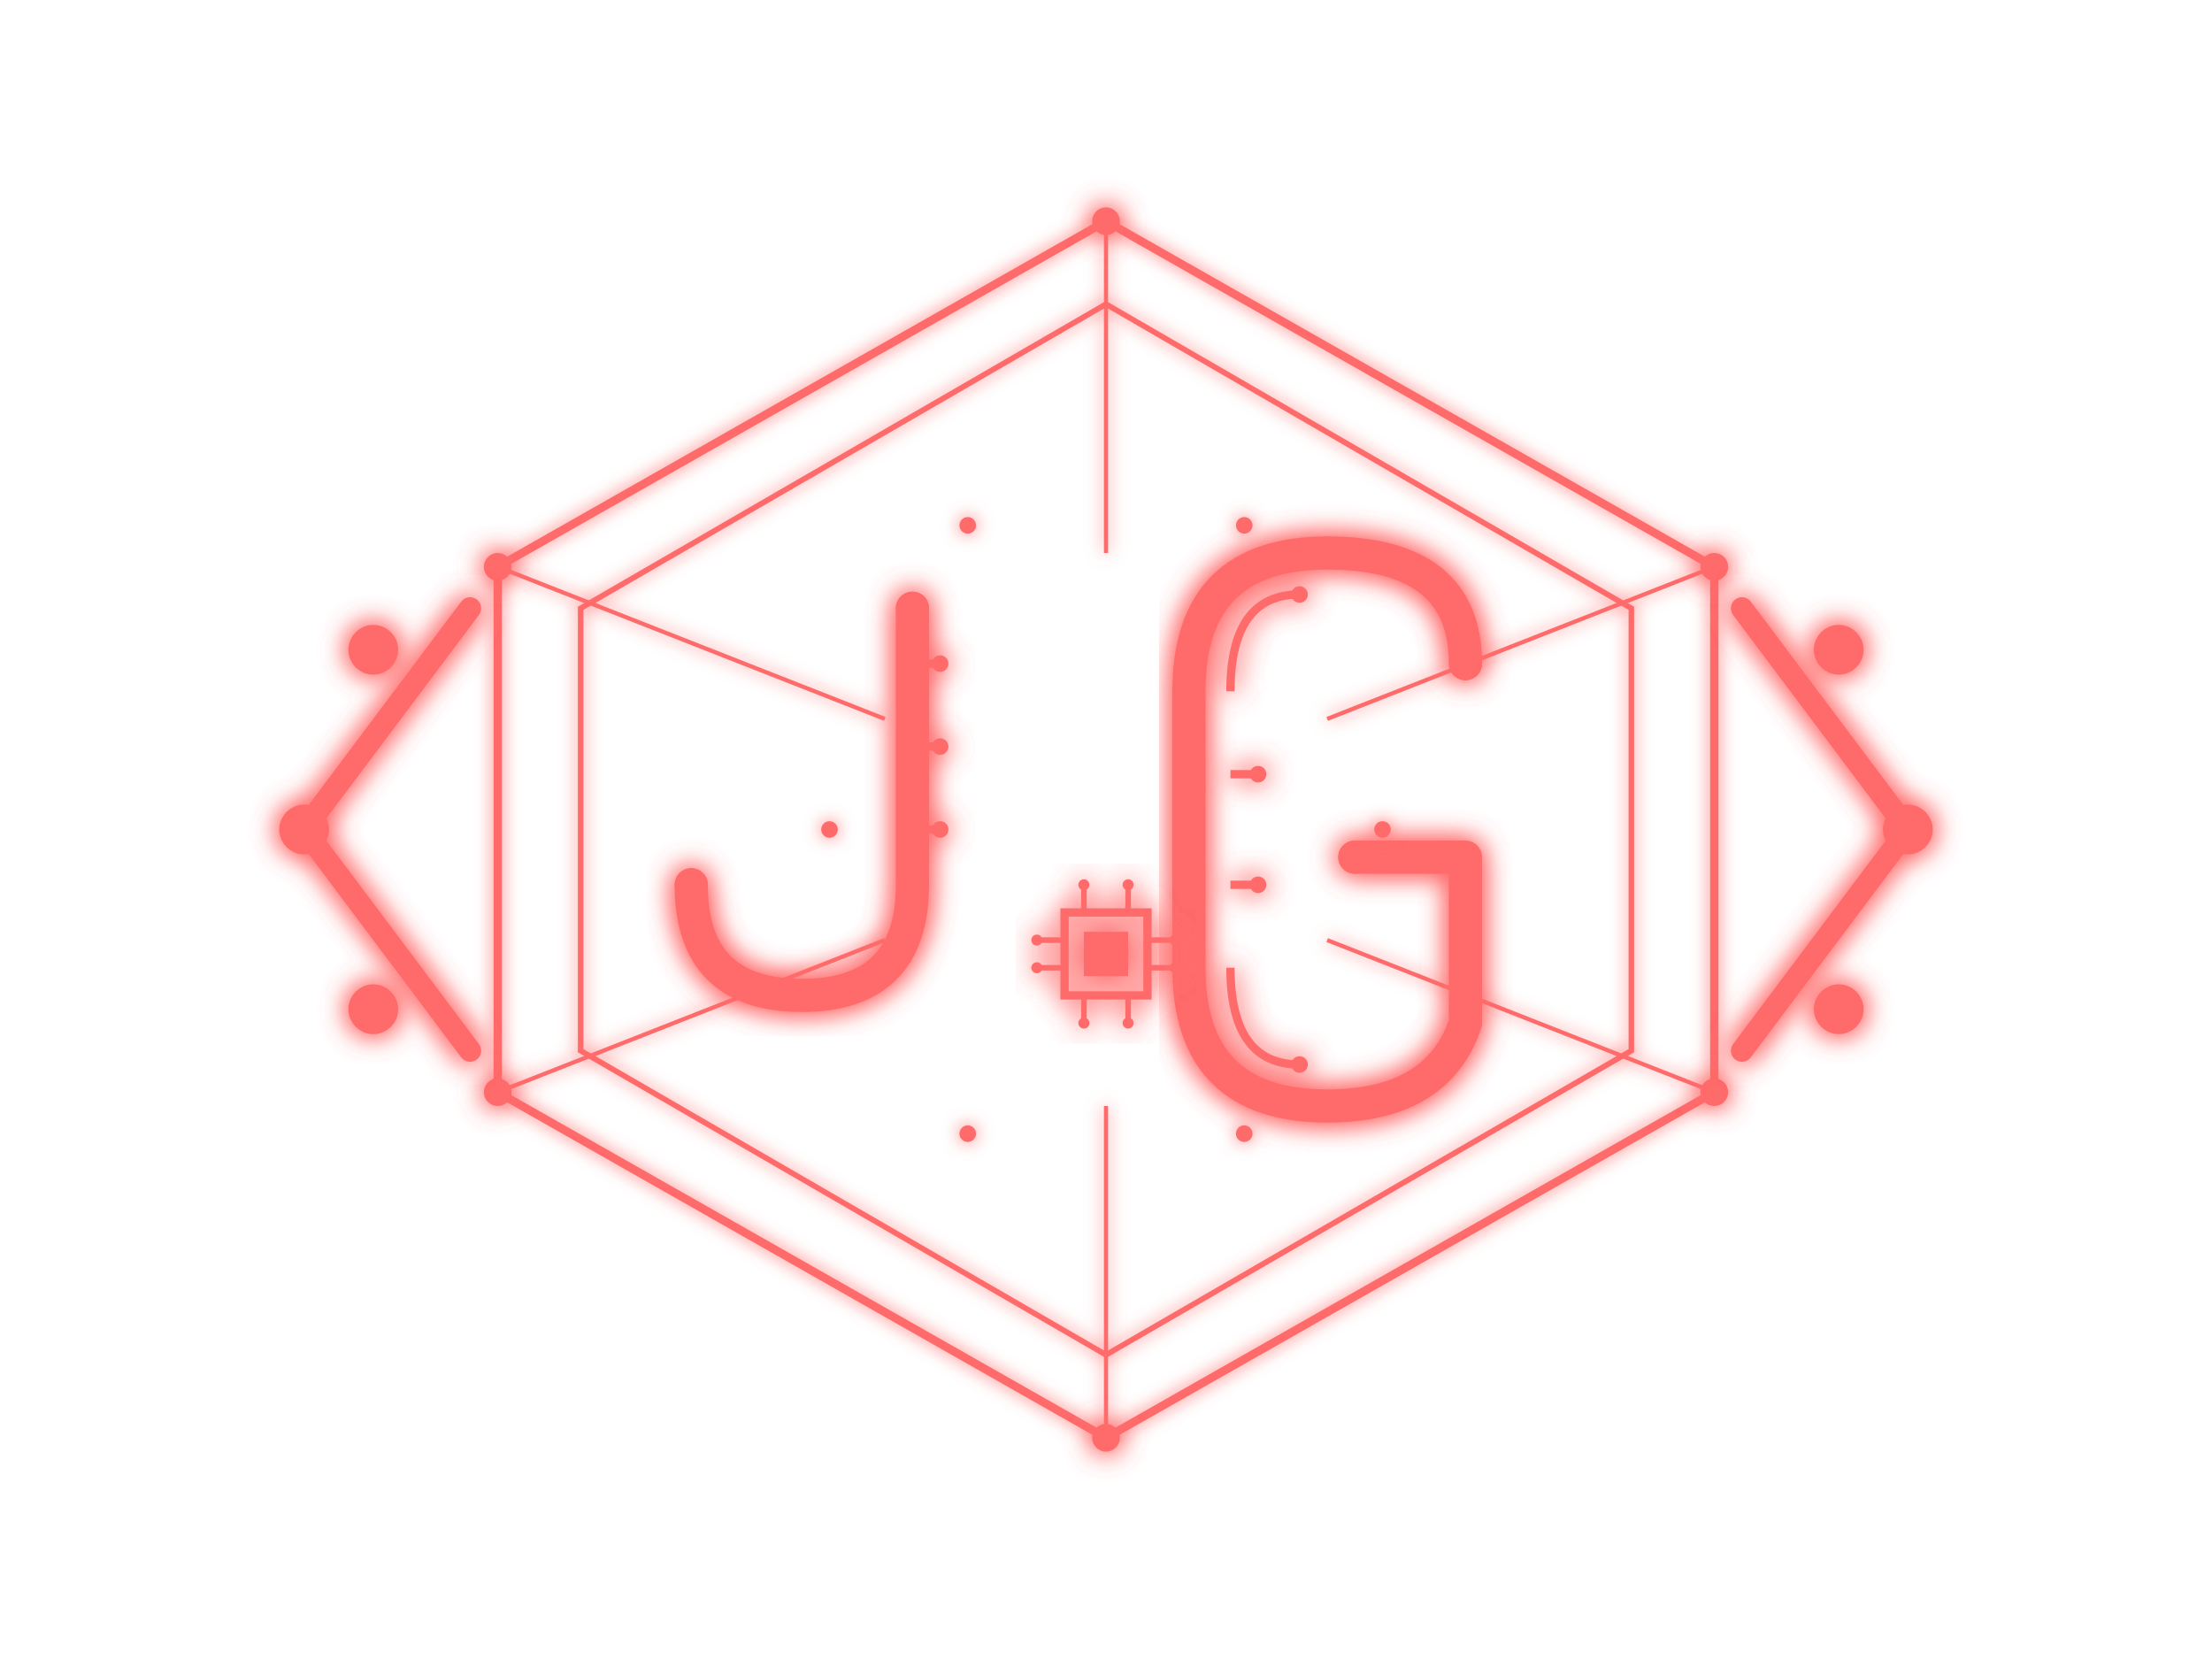
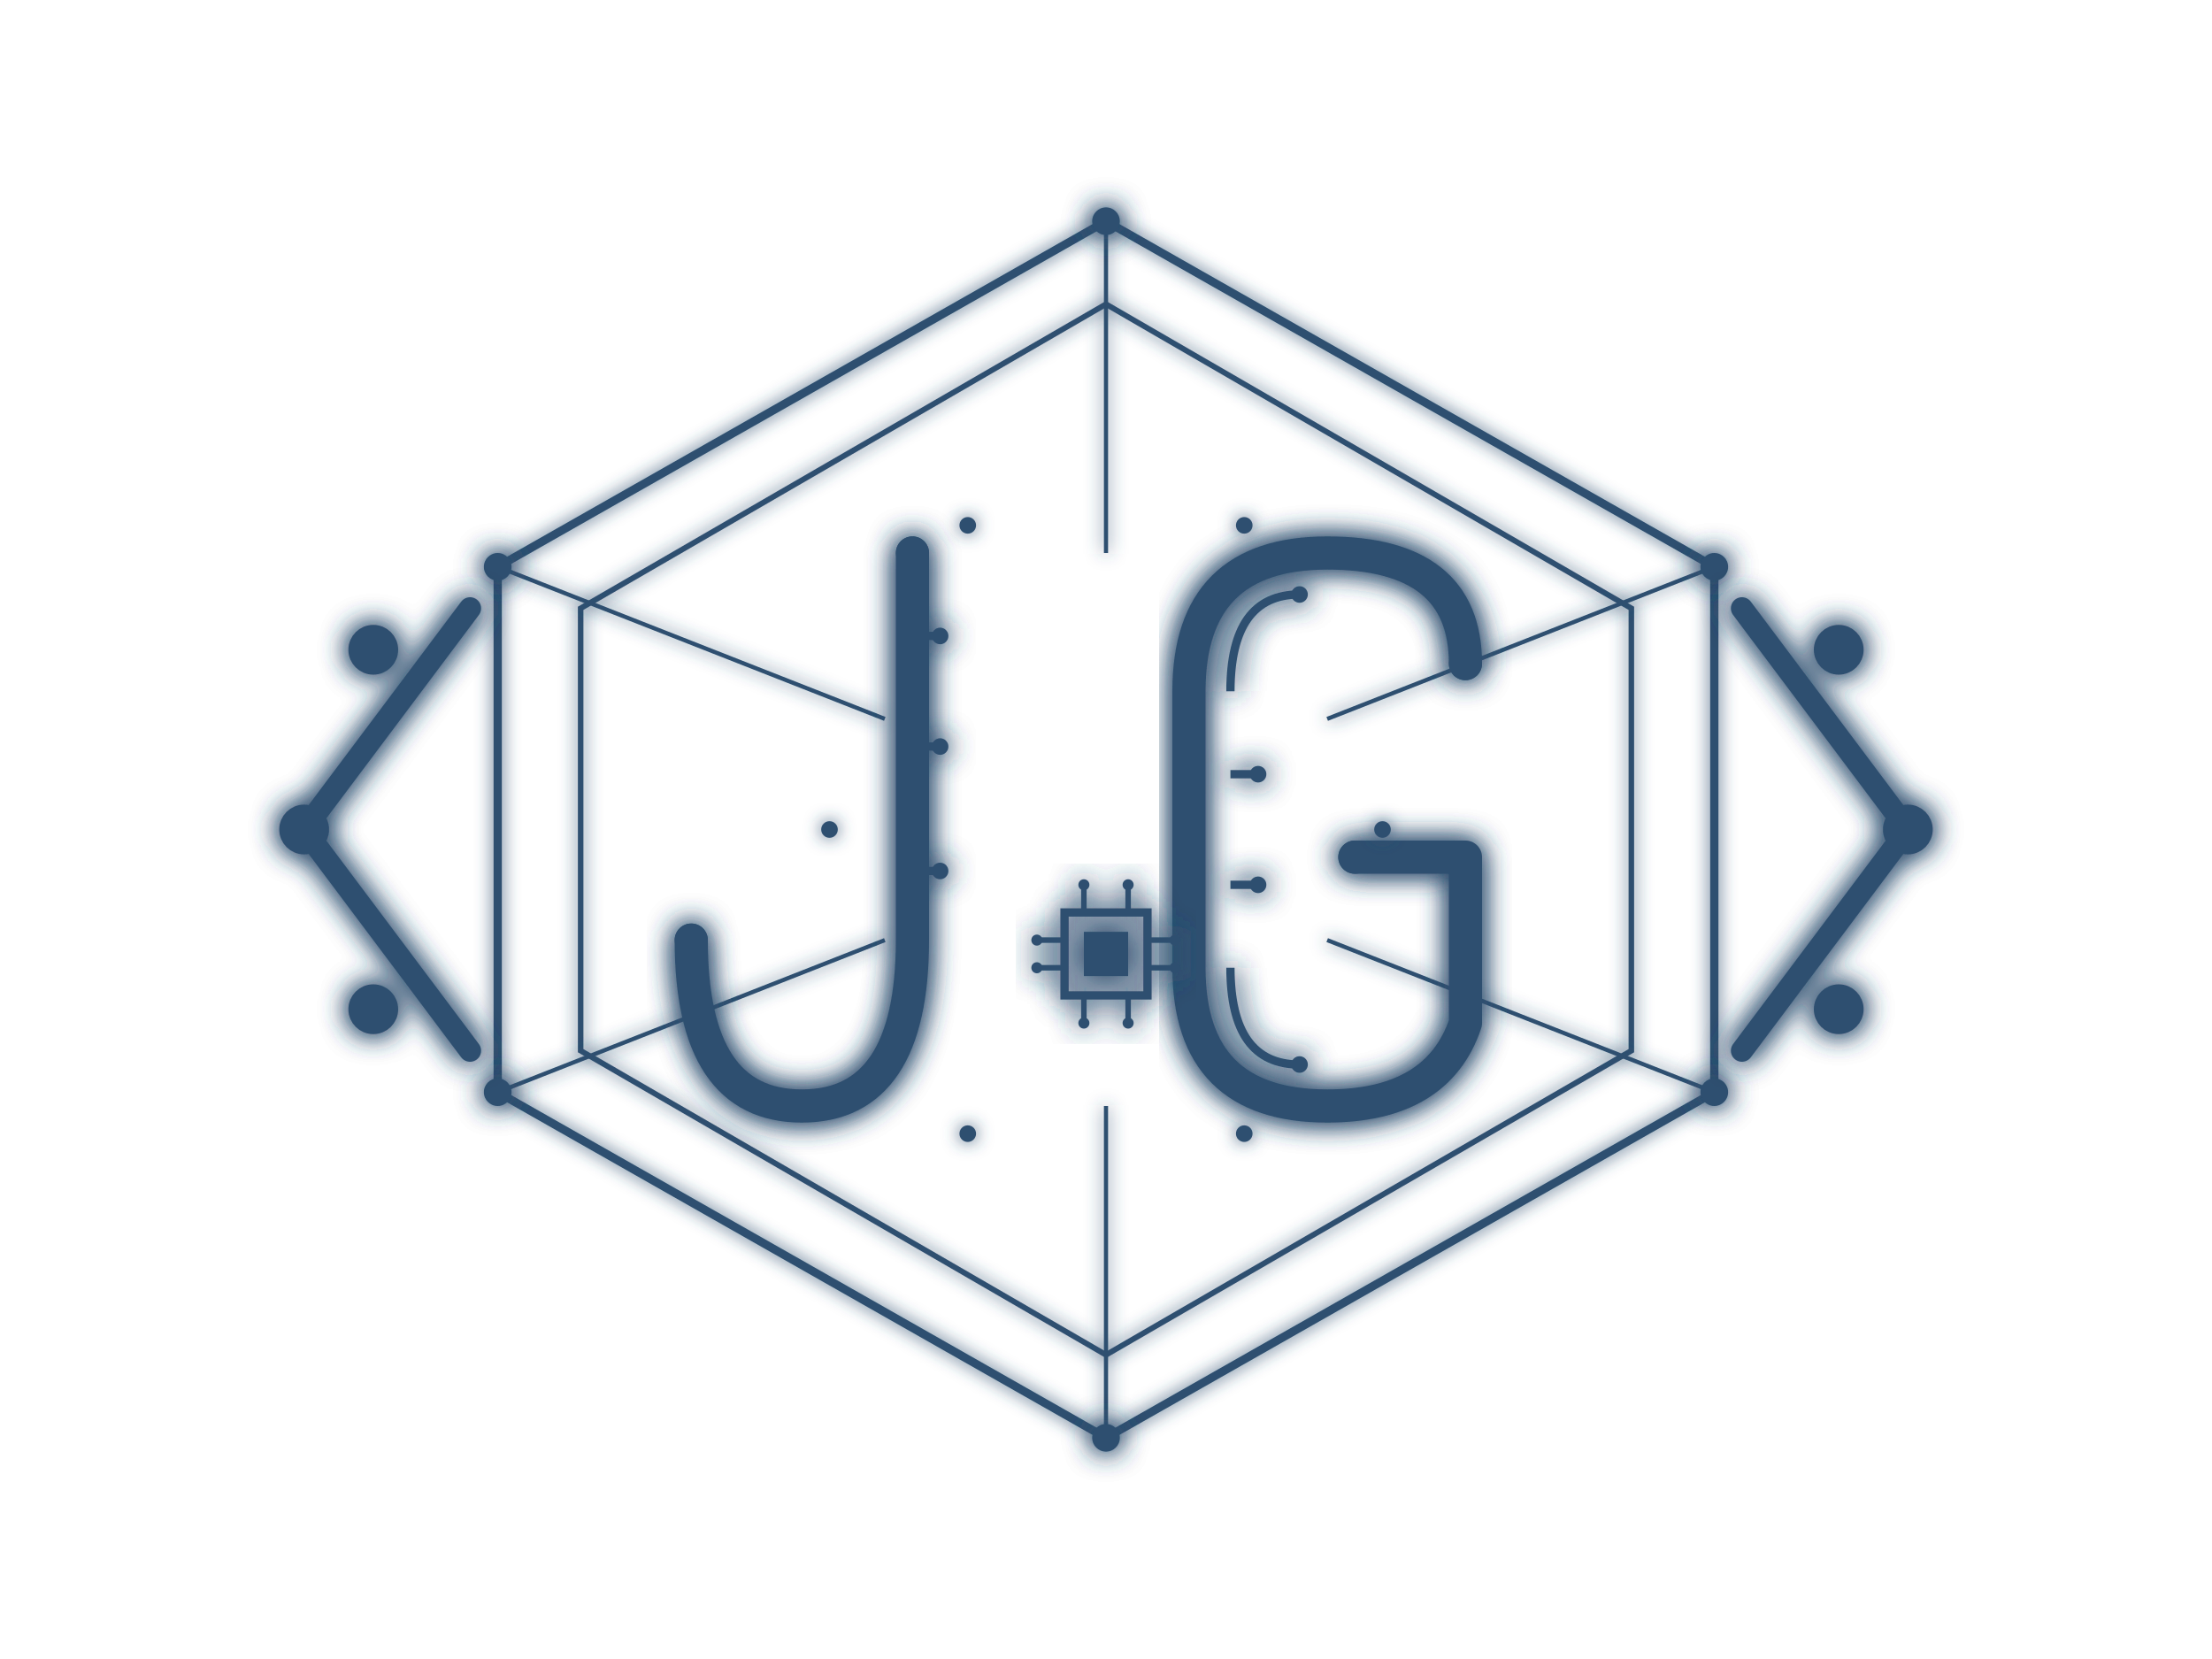
<svg xmlns="http://www.w3.org/2000/svg" viewBox="0 0 800 600" width="800" height="600">
  <defs>
    <filter id="glow">
      <feGaussianBlur stdDeviation="3" result="coloredBlur" />
      <feMerge>
        <feMergeNode in="coloredBlur" />
        <feMergeNode in="SourceGraphic" />
      </feMerge>
    </filter>
    <filter id="strongGlow">
      <feGaussianBlur stdDeviation="5" result="coloredBlur" />
      <feMerge>
        <feMergeNode in="coloredBlur" />
        <feMergeNode in="coloredBlur" />
        <feMergeNode in="SourceGraphic" />
      </feMerge>
    </filter>
  </defs>
  <g filter="url(#glow)">
-     <polygon points="400,80 620,205 620,395 400,520 180,395 180,205" fill="none" stroke="#FF6B6B" stroke-width="3" />
-     <polygon points="400,110 590,220 590,380 400,490 210,380 210,220" fill="none" stroke="#FF6B6B" stroke-width="2" />
+     <polygon points="400,80 620,205 620,395 400,520 180,395 180,205" fill="none" stroke="#2F4F6F" stroke-width="3" />
+     <polygon points="400,110 590,220 590,380 400,490 210,380 210,220" fill="none" stroke="#2F4F6F" stroke-width="2" />
  </g>
-   <g filter="url(#glow)" stroke="#FF6B6B" stroke-width="1.5" fill="none">
+   <g filter="url(#glow)" stroke="#2F4F6F" stroke-width="1.5" fill="none">
    <line x1="400" y1="80" x2="400" y2="200" />
    <line x1="620" y1="205" x2="480" y2="260" />
    <line x1="620" y1="395" x2="480" y2="340" />
    <line x1="400" y1="520" x2="400" y2="400" />
    <line x1="180" y1="395" x2="320" y2="340" />
    <line x1="180" y1="205" x2="320" y2="260" />
  </g>
  <g filter="url(#strongGlow)">
-     <circle cx="400" cy="80" r="5" fill="#FF6B6B" />
-     <circle cx="620" cy="205" r="5" fill="#FF6B6B" />
-     <circle cx="620" cy="395" r="5" fill="#FF6B6B" />
-     <circle cx="400" cy="520" r="5" fill="#FF6B6B" />
-     <circle cx="180" cy="395" r="5" fill="#FF6B6B" />
-     <circle cx="180" cy="205" r="5" fill="#FF6B6B" />
+     <circle cx="400" cy="80" r="5" fill="#2F4F6F" />
+     <circle cx="620" cy="205" r="5" fill="#2F4F6F" />
+     <circle cx="620" cy="395" r="5" fill="#2F4F6F" />
+     <circle cx="400" cy="520" r="5" fill="#2F4F6F" />
+     <circle cx="180" cy="395" r="5" fill="#2F4F6F" />
+     <circle cx="180" cy="205" r="5" fill="#2F4F6F" />
  </g>
-   <g filter="url(#strongGlow)" stroke="#FF6B6B" stroke-width="8" fill="none" stroke-linecap="round" stroke-linejoin="round">
+   <g filter="url(#strongGlow)" stroke="#2F4F6F" stroke-width="8" fill="none" stroke-linecap="round" stroke-linejoin="round">
    <polyline points="170,220 110,300 170,380" />
-     <circle cx="135" cy="235" r="5" fill="#FF6B6B" />
-     <circle cx="135" cy="365" r="5" fill="#FF6B6B" />
-     <circle cx="110" cy="300" r="5" fill="#FF6B6B" />
+     <circle cx="135" cy="235" r="5" fill="#2F4F6F" />
+     <circle cx="135" cy="365" r="5" fill="#2F4F6F" />
+     <circle cx="110" cy="300" r="5" fill="#2F4F6F" />
    <polyline points="630,220 690,300 630,380" />
-     <circle cx="665" cy="235" r="5" fill="#FF6B6B" />
-     <circle cx="665" cy="365" r="5" fill="#FF6B6B" />
-     <circle cx="690" cy="300" r="5" fill="#FF6B6B" />
+     <circle cx="665" cy="235" r="5" fill="#2F4F6F" />
+     <circle cx="665" cy="365" r="5" fill="#2F4F6F" />
+     <circle cx="690" cy="300" r="5" fill="#2F4F6F" />
  </g>
  <g filter="url(#strongGlow)">
-     <path d="M 330 220 L 330 320 Q 330 360, 290 360 Q 250 360, 250 320" stroke="#FF6B6B" stroke-width="12" fill="none" stroke-linecap="round" stroke-linejoin="round" />
-     <line x1="330" y1="240" x2="340" y2="240" stroke="#FF6B6B" stroke-width="3" />
-     <line x1="330" y1="270" x2="340" y2="270" stroke="#FF6B6B" stroke-width="3" />
-     <line x1="330" y1="300" x2="340" y2="300" stroke="#FF6B6B" stroke-width="3" />
-     <circle cx="330" cy="220" r="6" fill="#FF6B6B" />
-     <circle cx="340" cy="240" r="3" fill="#FF6B6B" />
-     <circle cx="340" cy="270" r="3" fill="#FF6B6B" />
-     <circle cx="340" cy="300" r="3" fill="#FF6B6B" />
-     <circle cx="250" cy="320" r="6" fill="#FF6B6B" />
+     <path d="M 330 200 L 330 340 Q 330 400, 290 400 Q 250 400, 250 340" stroke="#2F4F6F" stroke-width="12" fill="none" stroke-linecap="round" stroke-linejoin="round" />
+     <line x1="330" y1="230" x2="340" y2="230" stroke="#2F4F6F" stroke-width="3" />
+     <line x1="330" y1="270" x2="340" y2="270" stroke="#2F4F6F" stroke-width="3" />
+     <line x1="330" y1="315" x2="340" y2="315" stroke="#2F4F6F" stroke-width="3" />
+     <circle cx="330" cy="200" r="6" fill="#2F4F6F" />
+     <circle cx="340" cy="230" r="3" fill="#2F4F6F" />
+     <circle cx="340" cy="270" r="3" fill="#2F4F6F" />
+     <circle cx="340" cy="315" r="3" fill="#2F4F6F" />
+     <circle cx="250" cy="340" r="6" fill="#2F4F6F" />
  </g>
  <g filter="url(#strongGlow)">
-     <path d="M 530 240 Q 530 200, 480 200 Q 430 200, 430 250 L 430 350 Q 430 400, 480 400 Q 520 400, 530 370 L 530 310 L 490 310" stroke="#FF6B6B" stroke-width="12" fill="none" stroke-linecap="round" stroke-linejoin="round" />
-     <path d="M 445 250 Q 445 215, 470 215" stroke="#FF6B6B" stroke-width="3" fill="none" />
-     <path d="M 445 280 L 455 280" stroke="#FF6B6B" stroke-width="3" />
-     <path d="M 445 320 L 455 320" stroke="#FF6B6B" stroke-width="3" />
-     <path d="M 445 350 Q 445 385, 470 385" stroke="#FF6B6B" stroke-width="3" fill="none" />
-     <circle cx="530" cy="240" r="6" fill="#FF6B6B" />
-     <circle cx="490" cy="310" r="6" fill="#FF6B6B" />
-     <circle cx="470" cy="215" r="3" fill="#FF6B6B" />
-     <circle cx="455" cy="280" r="3" fill="#FF6B6B" />
-     <circle cx="455" cy="320" r="3" fill="#FF6B6B" />
-     <circle cx="470" cy="385" r="3" fill="#FF6B6B" />
+     <path d="M 530 240 Q 530 200, 480 200 Q 430 200, 430 250 L 430 350 Q 430 400, 480 400 Q 520 400, 530 370 L 530 310 L 490 310" stroke="#2F4F6F" stroke-width="12" fill="none" stroke-linecap="round" stroke-linejoin="round" />
+     <path d="M 445 250 Q 445 215, 470 215" stroke="#2F4F6F" stroke-width="3" fill="none" />
+     <path d="M 445 280 L 455 280" stroke="#2F4F6F" stroke-width="3" />
+     <path d="M 445 320 L 455 320" stroke="#2F4F6F" stroke-width="3" />
+     <path d="M 445 350 Q 445 385, 470 385" stroke="#2F4F6F" stroke-width="3" fill="none" />
+     <circle cx="530" cy="240" r="6" fill="#2F4F6F" />
+     <circle cx="490" cy="310" r="6" fill="#2F4F6F" />
+     <circle cx="470" cy="215" r="3" fill="#2F4F6F" />
+     <circle cx="455" cy="280" r="3" fill="#2F4F6F" />
+     <circle cx="455" cy="320" r="3" fill="#2F4F6F" />
+     <circle cx="470" cy="385" r="3" fill="#2F4F6F" />
  </g>
  <g filter="url(#strongGlow)">
-     <rect x="385" y="330" width="30" height="30" fill="none" stroke="#FF6B6B" stroke-width="3" />
-     <rect x="392" y="337" width="16" height="16" fill="#FF6B6B" />
-     <line x1="385" y1="340" x2="375" y2="340" stroke="#FF6B6B" stroke-width="2" />
-     <line x1="385" y1="350" x2="375" y2="350" stroke="#FF6B6B" stroke-width="2" />
-     <line x1="415" y1="340" x2="425" y2="340" stroke="#FF6B6B" stroke-width="2" />
-     <line x1="415" y1="350" x2="425" y2="350" stroke="#FF6B6B" stroke-width="2" />
-     <line x1="392" y1="330" x2="392" y2="320" stroke="#FF6B6B" stroke-width="2" />
-     <line x1="408" y1="330" x2="408" y2="320" stroke="#FF6B6B" stroke-width="2" />
-     <line x1="392" y1="360" x2="392" y2="370" stroke="#FF6B6B" stroke-width="2" />
-     <line x1="408" y1="360" x2="408" y2="370" stroke="#FF6B6B" stroke-width="2" />
-     <circle cx="375" cy="340" r="2" fill="#FF6B6B" />
-     <circle cx="375" cy="350" r="2" fill="#FF6B6B" />
-     <circle cx="425" cy="340" r="2" fill="#FF6B6B" />
-     <circle cx="425" cy="350" r="2" fill="#FF6B6B" />
-     <circle cx="392" cy="320" r="2" fill="#FF6B6B" />
-     <circle cx="408" cy="320" r="2" fill="#FF6B6B" />
-     <circle cx="392" cy="370" r="2" fill="#FF6B6B" />
-     <circle cx="408" cy="370" r="2" fill="#FF6B6B" />
+     <rect x="385" y="330" width="30" height="30" fill="none" stroke="#2F4F6F" stroke-width="3" />
+     <rect x="392" y="337" width="16" height="16" fill="#2F4F6F" />
+     <line x1="385" y1="340" x2="375" y2="340" stroke="#2F4F6F" stroke-width="2" />
+     <line x1="385" y1="350" x2="375" y2="350" stroke="#2F4F6F" stroke-width="2" />
+     <line x1="415" y1="340" x2="425" y2="340" stroke="#2F4F6F" stroke-width="2" />
+     <line x1="415" y1="350" x2="425" y2="350" stroke="#2F4F6F" stroke-width="2" />
+     <line x1="392" y1="330" x2="392" y2="320" stroke="#2F4F6F" stroke-width="2" />
+     <line x1="408" y1="330" x2="408" y2="320" stroke="#2F4F6F" stroke-width="2" />
+     <line x1="392" y1="360" x2="392" y2="370" stroke="#2F4F6F" stroke-width="2" />
+     <line x1="408" y1="360" x2="408" y2="370" stroke="#2F4F6F" stroke-width="2" />
+     <circle cx="375" cy="340" r="2" fill="#2F4F6F" />
+     <circle cx="375" cy="350" r="2" fill="#2F4F6F" />
+     <circle cx="425" cy="340" r="2" fill="#2F4F6F" />
+     <circle cx="425" cy="350" r="2" fill="#2F4F6F" />
+     <circle cx="392" cy="320" r="2" fill="#2F4F6F" />
+     <circle cx="408" cy="320" r="2" fill="#2F4F6F" />
+     <circle cx="392" cy="370" r="2" fill="#2F4F6F" />
+     <circle cx="408" cy="370" r="2" fill="#2F4F6F" />
  </g>
  <g filter="url(#glow)">
-     <circle cx="350" cy="190" r="3" fill="#FF6B6B" />
-     <circle cx="450" cy="190" r="3" fill="#FF6B6B" />
-     <circle cx="300" cy="300" r="3" fill="#FF6B6B" />
-     <circle cx="500" cy="300" r="3" fill="#FF6B6B" />
-     <circle cx="350" cy="410" r="3" fill="#FF6B6B" />
-     <circle cx="450" cy="410" r="3" fill="#FF6B6B" />
+     <circle cx="350" cy="190" r="3" fill="#2F4F6F" />
+     <circle cx="450" cy="190" r="3" fill="#2F4F6F" />
+     <circle cx="300" cy="300" r="3" fill="#2F4F6F" />
+     <circle cx="500" cy="300" r="3" fill="#2F4F6F" />
+     <circle cx="350" cy="410" r="3" fill="#2F4F6F" />
+     <circle cx="450" cy="410" r="3" fill="#2F4F6F" />
  </g>
</svg>
